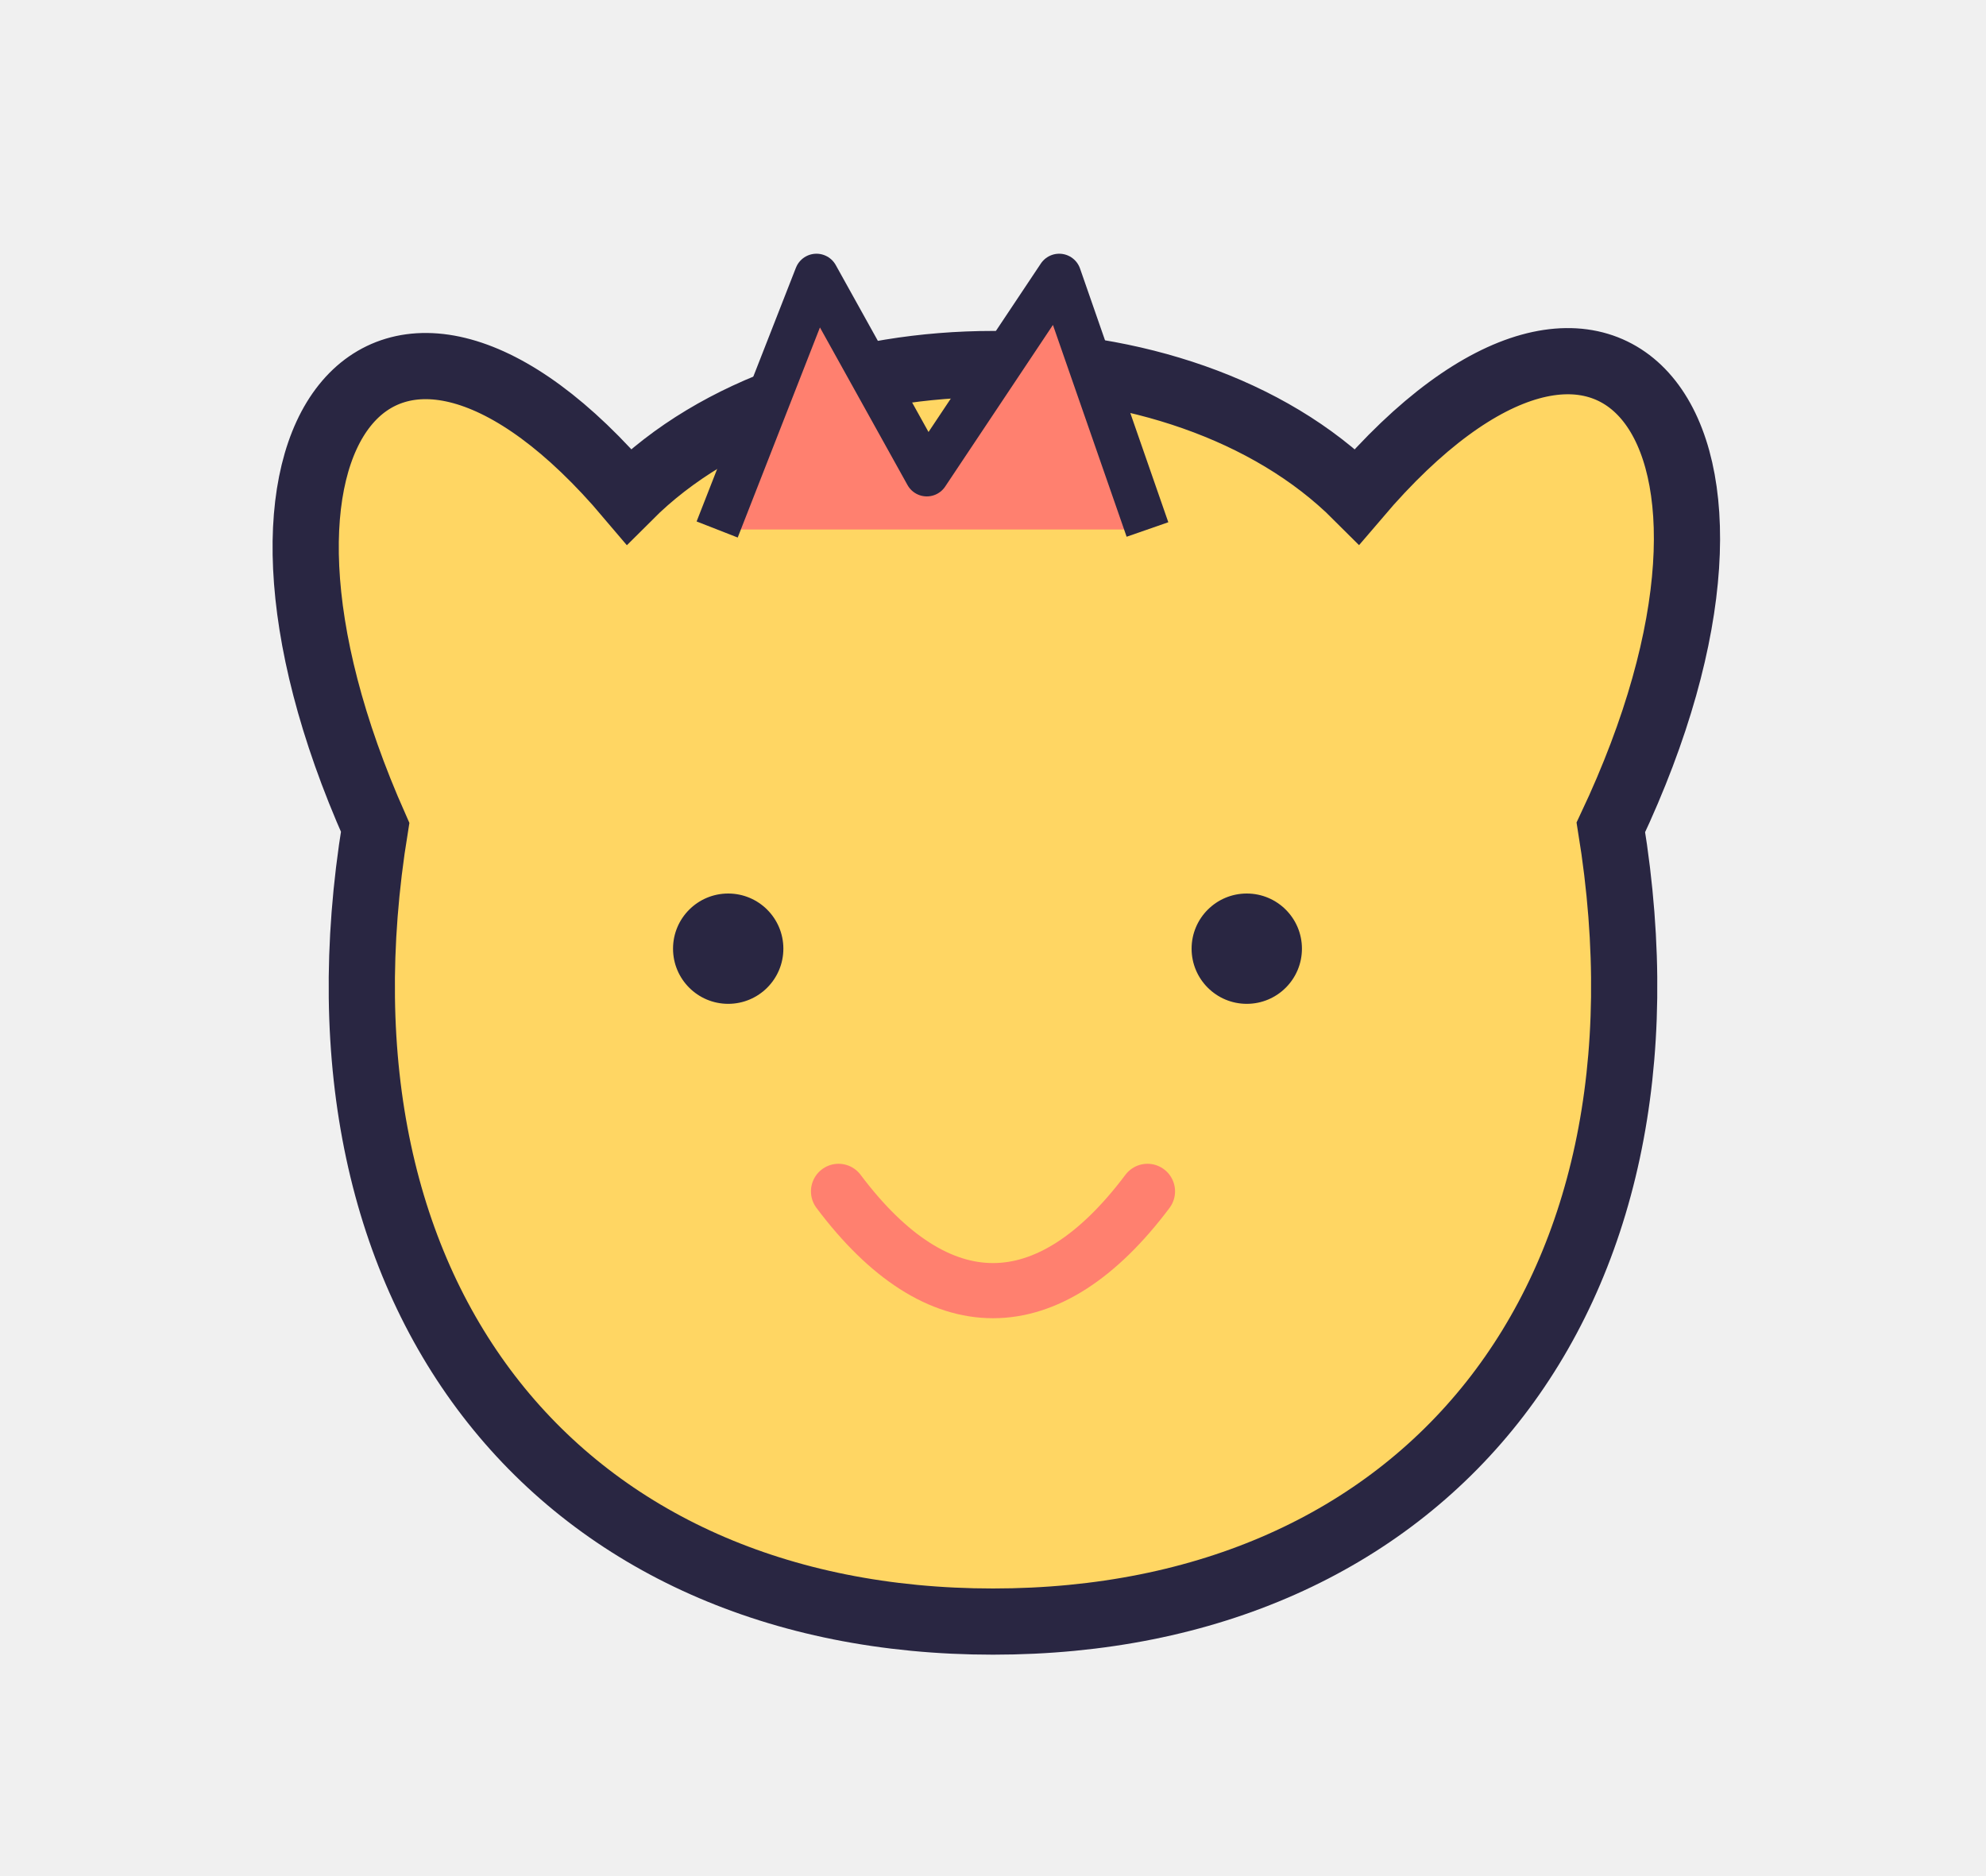
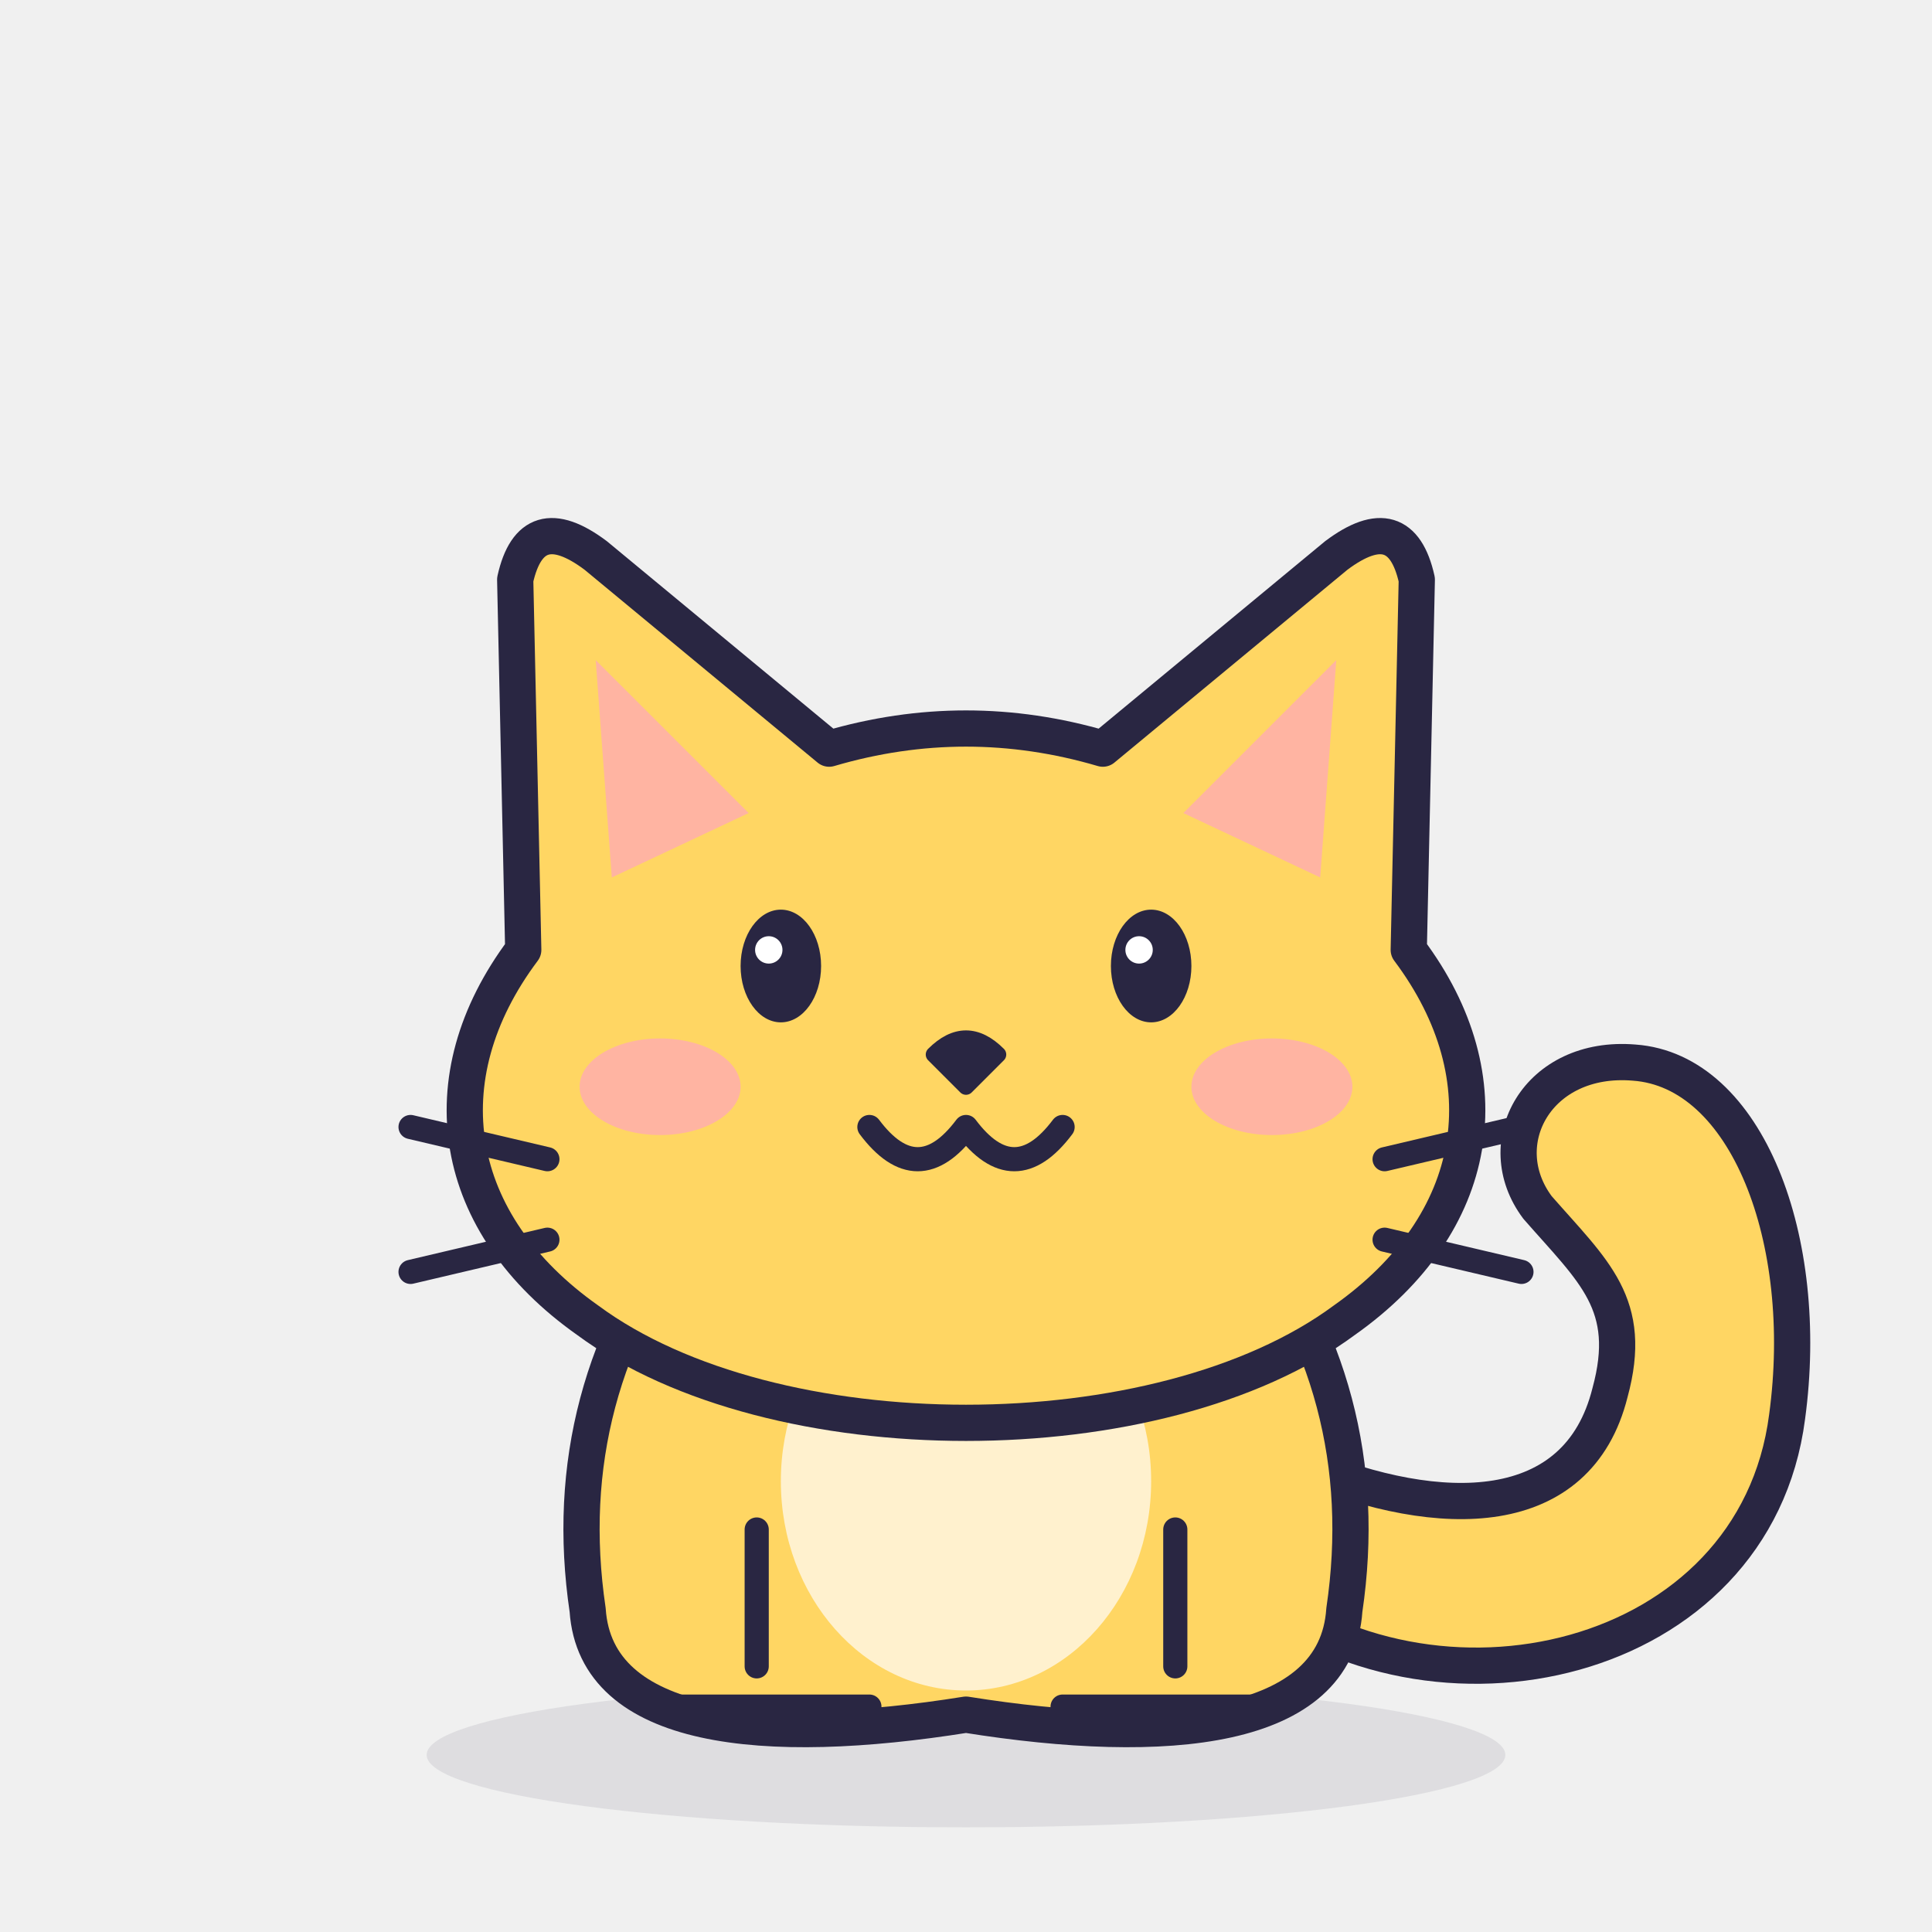
- <svg xmlns="http://www.w3.org/2000/svg" viewBox="0 0 180 170">
-   <path d="M34 75C18 39 35 19 57 45c16-16 50-16 66 0 23-27 40-6 23 30 7 43-17 72-56 72S27 118 34 75Z" fill="#ffd663" stroke="#292642" stroke-width="6" />
-   <circle cx="66" cy="86" r="5" fill="#292642" />
-   <circle cx="113" cy="86" r="5" fill="#292642" />
-   <path d="M76 108c9 12 19 12 28 0" fill="none" stroke="#ff806f" stroke-width="5" stroke-linecap="round" />
-   <path d="M65 48 74 25l10 18 12-18 8 23" fill="#ff806f" stroke="#292642" stroke-width="4" stroke-linejoin="round" />
+ <svg xmlns="http://www.w3.org/2000/svg" viewBox="0 0 240 240" role="img" aria-label="Level 4: a confident cat">
+   <g stroke="#292642" stroke-width="4.5" stroke-linecap="round" stroke-linejoin="round">
+     <ellipse cx="120" cy="218" rx="67" ry="9" fill="#292642" opacity=".09" stroke="none" />
+     <path d="M155 197C178 216 218 207 222 176c3-22-5-43-19-44-12-1-18 10-12 18 7 8 12 12 9 23-4 16-21 16-38 9Z" fill="#ffd663" />
+     <path d="M86 151q-17 22-13 49c1 15 22 17 47 13 25 4 46 2 47-13q4-27-13-49" fill="#ffd663" />
+     <ellipse cx="120" cy="184" rx="23" ry="26" fill="#fff1ce" stroke="none" />
+     <path d="M94 190v17m52-17v17M83 212h25m24 0h25" fill="none" stroke-width="3" />
+     <path d="M65 118 64 72q2-9 10-3l29 24q17-5 34 0l29-24q8-6 10 3l-1 46c12 16 9 34-8 46-23 17-71 17-94 0-17-12-20-30-8-46Z" fill="#ffd663" />
+     <path d="m74 82 2 27 17-8Zm92 0-2 27-17-8Z" fill="#ffb4a2" stroke="none" />
+     <g transform="translate(0 16)">
+       <g fill="#292642" stroke="none">
+         <ellipse cx="97" cy="104" rx="5" ry="7" />
+         <ellipse cx="143" cy="104" rx="5" ry="7" />
+         <circle cx="95.5" cy="102" r="1.7" fill="#fff" />
+         <circle cx="141.5" cy="102" r="1.7" fill="#fff" />
+       </g>
+       <ellipse cx="82" cy="119" rx="10" ry="6" fill="#ffb4a2" stroke="none" />
+       <ellipse cx="158" cy="119" rx="10" ry="6" fill="#ffb4a2" stroke="none" />
+       <path d="M116 115q4-4 8 0l-4 4Z" fill="#292642" stroke-width="2" />
+       <path d="M108 124q6 8 12 0q6 8 12 0" fill="none" stroke-width="3" />
+       <path d="m68 128-17-4m17 14-17 4m121-14 17-4m-17 14 17 4" fill="none" stroke-width="3" />
+     </g>
+   </g>
</svg>
